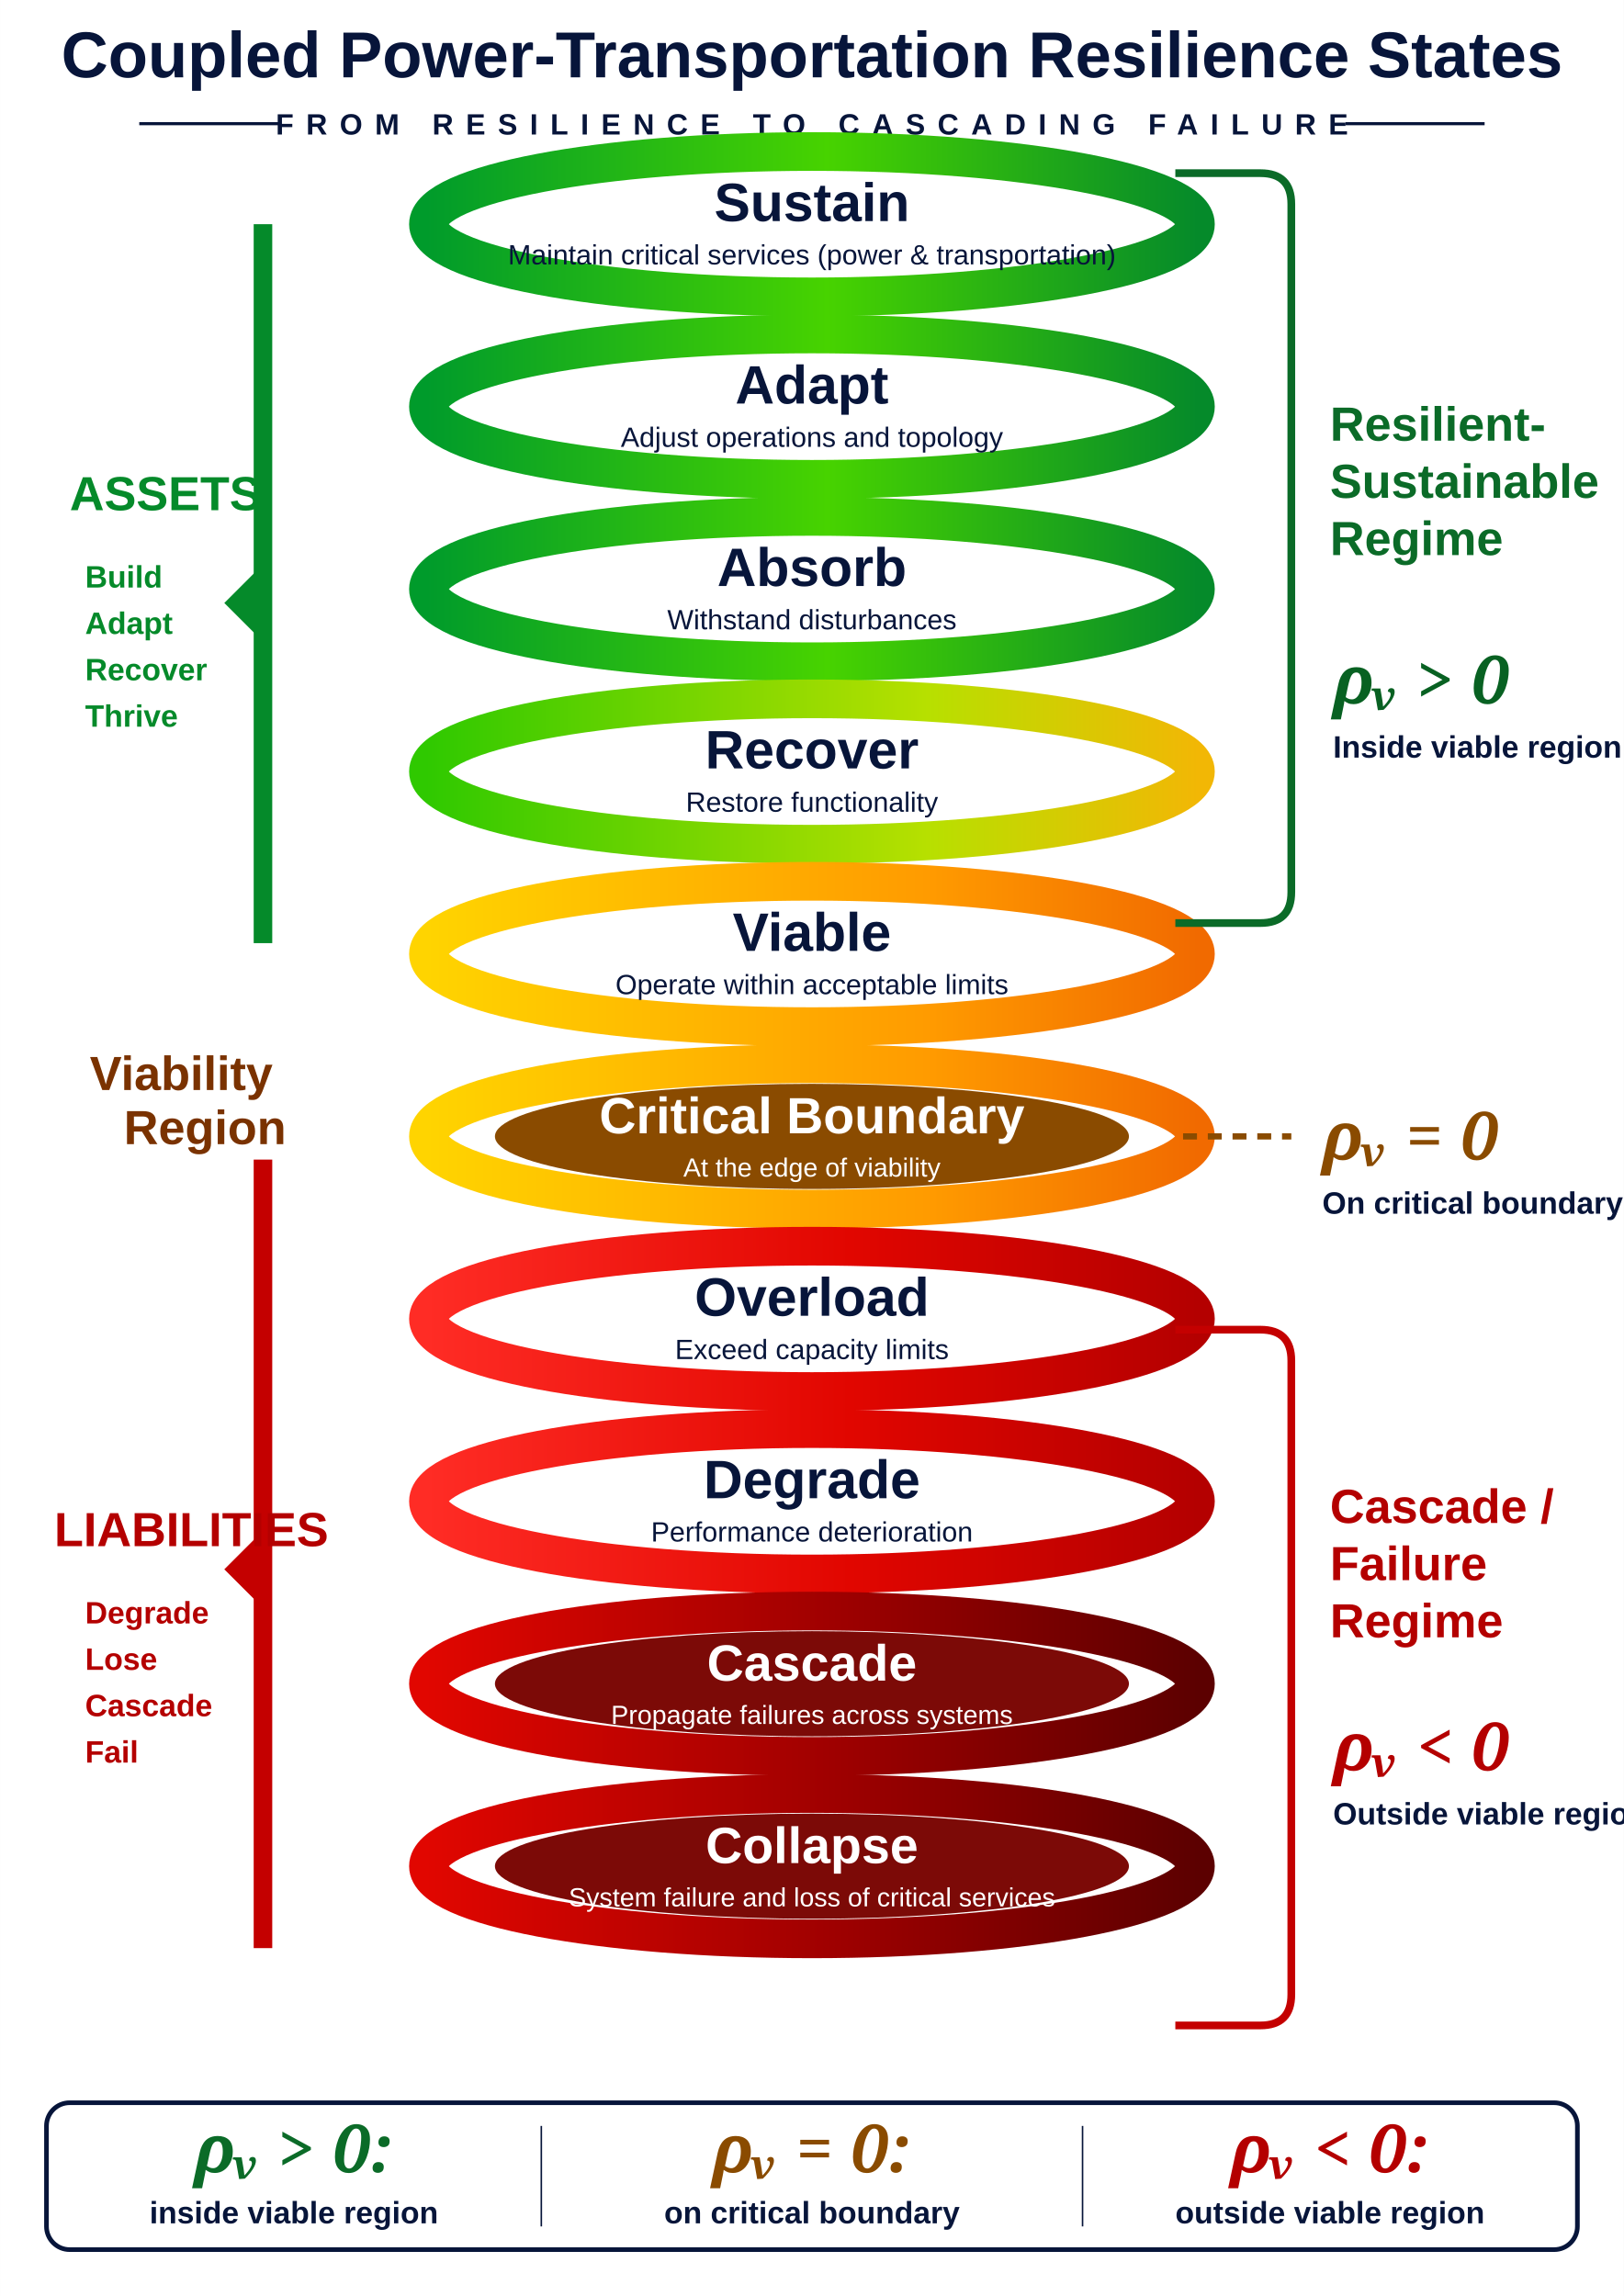
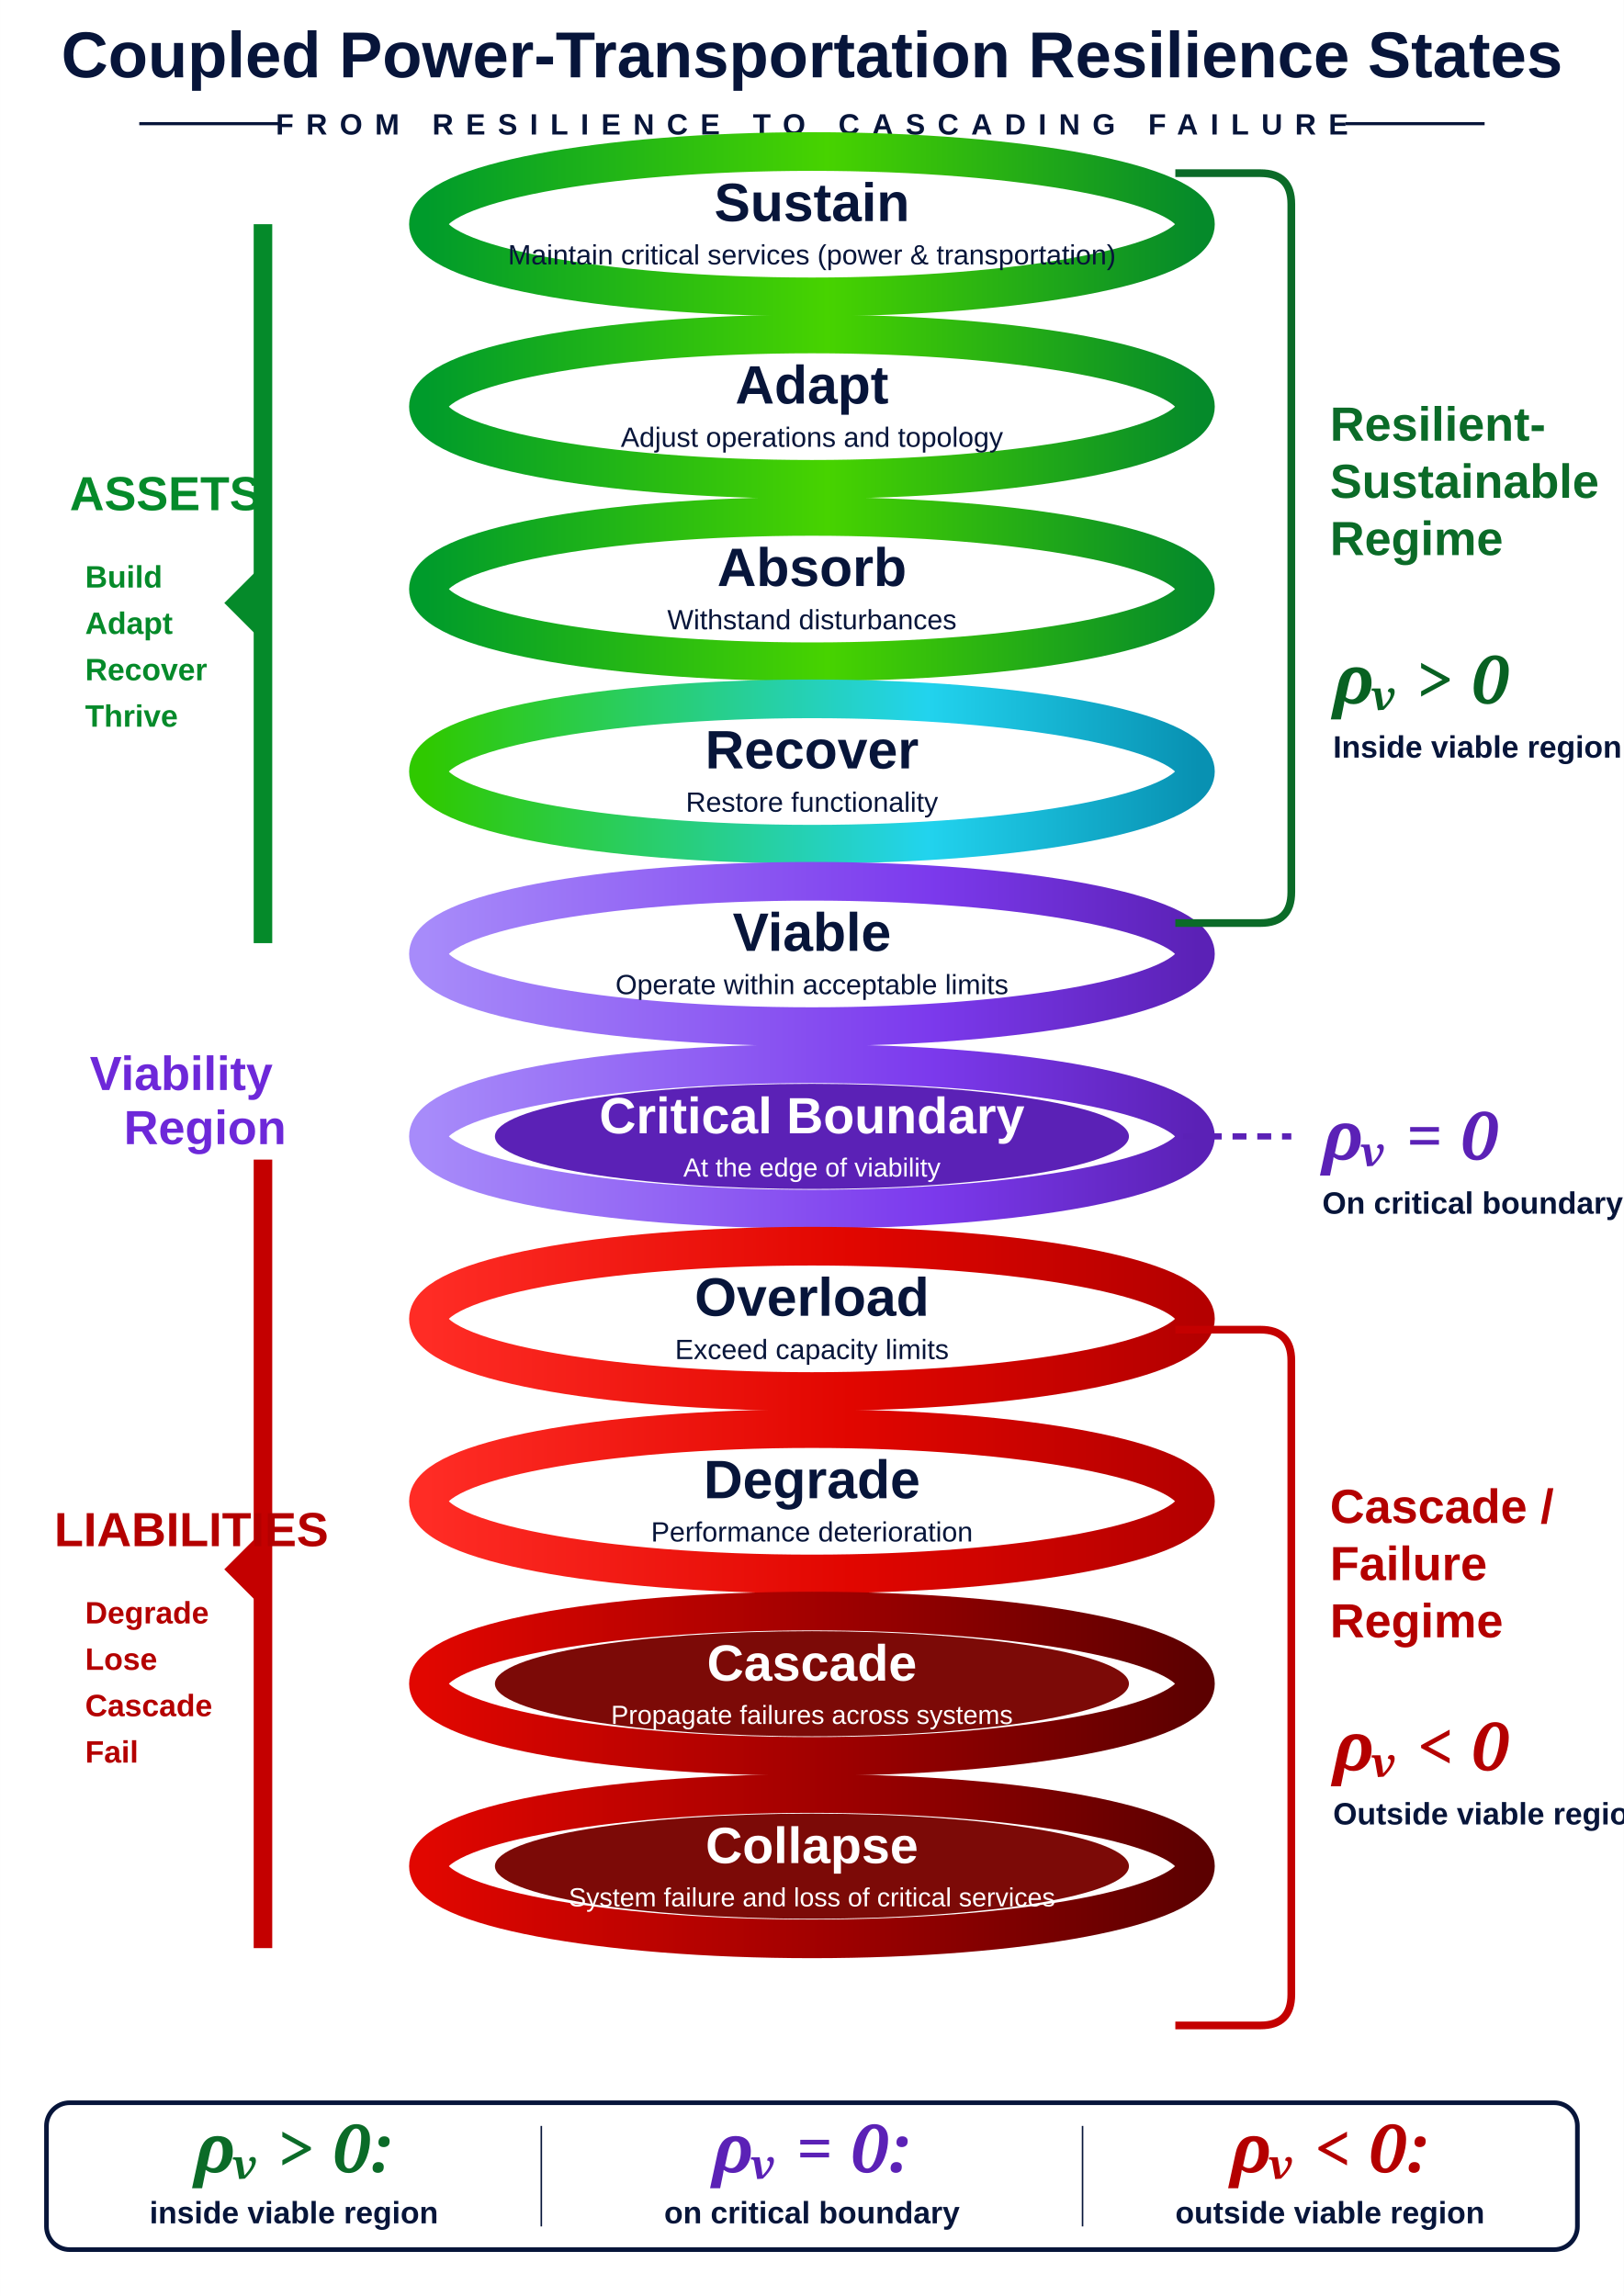
<svg xmlns="http://www.w3.org/2000/svg" width="297mm" height="420mm" viewBox="0 0 1050 1485">
  <defs>
    <linearGradient id="gGreen">
      <stop stop-color="#009B2B" />
      <stop offset=".52" stop-color="#47D300" />
      <stop offset="1" stop-color="#058A2A" />
    </linearGradient>
    <linearGradient id="gGA">
      <stop stop-color="#2FC900" />
-       <stop offset=".65" stop-color="#B7E000" />
-       <stop offset="1" stop-color="#F2B705" />
+       <stop offset=".65" stop-color="#22d3ee" />
+       <stop offset="1" stop-color="#0891b2" />
    </linearGradient>
    <linearGradient id="gAmber">
-       <stop stop-color="#FFD400" />
-       <stop offset=".65" stop-color="#FF9B00" />
-       <stop offset="1" stop-color="#F16A00" />
+       <stop stop-color="#a78bfa" />
+       <stop offset=".65" stop-color="#7c3aed" />
+       <stop offset="1" stop-color="#5b21b6" />
    </linearGradient>
    <linearGradient id="gRed">
      <stop stop-color="#FF2C25" />
      <stop offset=".55" stop-color="#E10600" />
      <stop offset="1" stop-color="#B40000" />
    </linearGradient>
    <linearGradient id="gDarkRed">
      <stop stop-color="#E10600" />
      <stop offset=".55" stop-color="#9C0000" />
      <stop offset="1" stop-color="#5C0000" />
    </linearGradient>
    <style>.title{font:700 42px Arial,sans-serif;fill:#07153A}.sub{font:600 19px Arial,sans-serif;letter-spacing:8px;fill:#07153A}.state{font:700 35px Arial,sans-serif;fill:#07153A}.stateW{font:700 33px Arial,sans-serif;fill:white}.desc{font:500 18px Arial,sans-serif;fill:#07153A}.descW{font:500 17px Arial,sans-serif;fill:white}.side{font:700 31px Arial,sans-serif}.small{font:600 20px Arial,sans-serif}.rho{font:italic 700 43px Georgia,serif}</style>
  </defs>
  <rect width="1050" height="1485" fill="white" />
  <text x="525" y="50" text-anchor="middle" class="title">Coupled Power-Transportation Resilience States</text>
  <line x1="90" y1="80" x2="180" y2="80" stroke="#07153A" stroke-width="2" />
  <line x1="870" y1="80" x2="960" y2="80" stroke="#07153A" stroke-width="2" />
  <text x="525" y="87" text-anchor="middle" class="sub">FROM RESILIENCE TO CASCADING FAILURE</text>
  <line x1="170" y1="145" x2="170" y2="610" stroke="#058A2A" stroke-width="12" />
  <polygon points="170,365 145,390 170,415" fill="#058A2A" />
  <text x="45" y="330" class="side" fill="#058A2A">ASSETS</text>
  <text x="55" y="380" class="small" fill="#058A2A">Build</text>
  <text x="55" y="410" class="small" fill="#058A2A">Adapt</text>
  <text x="55" y="440" class="small" fill="#058A2A">Recover</text>
  <text x="55" y="470" class="small" fill="#058A2A">Thrive</text>
  <line x1="170" y1="750" x2="170" y2="1260" stroke="#C40000" stroke-width="12" />
  <polygon points="170,990 145,1015 170,1040" fill="#C40000" />
  <text x="35" y="1000" class="side" fill="#B40000">LIABILITIES</text>
  <text x="55" y="1050" class="small" fill="#B40000">Degrade</text>
  <text x="55" y="1080" class="small" fill="#B40000">Lose</text>
  <text x="55" y="1110" class="small" fill="#B40000">Cascade</text>
  <text x="55" y="1140" class="small" fill="#B40000">Fail</text>
-   <text x="58" y="705" class="side" fill="#7A3200">Viability</text>
-   <text x="80" y="740" class="side" fill="#7A3200">Region</text>
+   <text x="58" y="705" class="side" fill="#6d28d9">Viability</text>
+   <text x="80" y="740" class="side" fill="#6d28d9">Region</text>
  <ellipse cx="525" cy="145" rx="248" ry="47" fill="white" stroke="url(#gGreen)" stroke-width="25" />
  <text x="525" y="143" text-anchor="middle" class="state">Sustain</text>
  <text x="525" y="171" text-anchor="middle" class="desc">Maintain critical services (power &amp; transportation)</text>
  <ellipse cx="525" cy="263" rx="248" ry="47" fill="white" stroke="url(#gGreen)" stroke-width="25" />
  <text x="525" y="261" text-anchor="middle" class="state">Adapt</text>
  <text x="525" y="289" text-anchor="middle" class="desc">Adjust operations and topology</text>
  <ellipse cx="525" cy="381" rx="248" ry="47" fill="white" stroke="url(#gGreen)" stroke-width="25" />
  <text x="525" y="379" text-anchor="middle" class="state">Absorb</text>
  <text x="525" y="407" text-anchor="middle" class="desc">Withstand disturbances</text>
  <ellipse cx="525" cy="499" rx="248" ry="47" fill="white" stroke="url(#gGA)" stroke-width="25" />
  <text x="525" y="497" text-anchor="middle" class="state">Recover</text>
  <text x="525" y="525" text-anchor="middle" class="desc">Restore functionality</text>
  <ellipse cx="525" cy="617" rx="248" ry="47" fill="white" stroke="url(#gAmber)" stroke-width="25" />
  <text x="525" y="615" text-anchor="middle" class="state">Viable</text>
  <text x="525" y="643" text-anchor="middle" class="desc">Operate within acceptable limits</text>
  <ellipse cx="525" cy="735" rx="248" ry="47" fill="white" stroke="url(#gAmber)" stroke-width="25" />
-   <ellipse cx="525" cy="735" rx="205" ry="34" fill="#8A4B00" />
+   <ellipse cx="525" cy="735" rx="205" ry="34" fill="#5b21b6" />
  <text x="525" y="733" text-anchor="middle" class="stateW">Critical Boundary</text>
  <text x="525" y="761" text-anchor="middle" class="descW">At the edge of viability</text>
  <ellipse cx="525" cy="853" rx="248" ry="47" fill="white" stroke="url(#gRed)" stroke-width="25" />
  <text x="525" y="851" text-anchor="middle" class="state">Overload</text>
  <text x="525" y="879" text-anchor="middle" class="desc">Exceed capacity limits</text>
  <ellipse cx="525" cy="971" rx="248" ry="47" fill="white" stroke="url(#gRed)" stroke-width="25" />
  <text x="525" y="969" text-anchor="middle" class="state">Degrade</text>
  <text x="525" y="997" text-anchor="middle" class="desc">Performance deterioration</text>
  <ellipse cx="525" cy="1089" rx="248" ry="47" fill="white" stroke="url(#gDarkRed)" stroke-width="25" />
  <ellipse cx="525" cy="1089" rx="205" ry="34" fill="#7C0A07" />
  <text x="525" y="1087" text-anchor="middle" class="stateW">Cascade</text>
  <text x="525" y="1115" text-anchor="middle" class="descW">Propagate failures across systems</text>
  <ellipse cx="525" cy="1207" rx="248" ry="47" fill="white" stroke="url(#gDarkRed)" stroke-width="25" />
  <ellipse cx="525" cy="1207" rx="205" ry="34" fill="#7C0A07" />
  <text x="525" y="1205" text-anchor="middle" class="stateW">Collapse</text>
  <text x="525" y="1233" text-anchor="middle" class="descW">System failure and loss of critical services</text>
  <path d="M760 112 h55 q20 0 20 20 v445 q0 20 -20 20 h-55" fill="none" stroke="#0B6B28" stroke-width="5" />
  <text x="860" y="285" class="side" fill="#0B6B28">Resilient-</text>
  <text x="860" y="322" class="side" fill="#0B6B28">Sustainable</text>
  <text x="860" y="359" class="side" fill="#0B6B28">Regime</text>
  <text x="862" y="455" class="rho" fill="#086122">ρᵥ &gt; 0</text>
  <text x="862" y="490" class="small" fill="#07153A">Inside viable region</text>
-   <line x1="765" y1="735" x2="835" y2="735" stroke="#8A4B00" stroke-width="4" stroke-dasharray="9 7" />
-   <text x="855" y="750" class="rho" fill="#8A4B00">ρᵥ = 0</text>
+   <line x1="765" y1="735" x2="835" y2="735" stroke="#5b21b6" stroke-width="4" stroke-dasharray="9 7" />
+   <text x="855" y="750" class="rho" fill="#5b21b6">ρᵥ = 0</text>
  <text x="855" y="785" class="small" fill="#07153A">On critical boundary</text>
  <path d="M760 860 h55 q20 0 20 20 v410 q0 20 -20 20 h-55" fill="none" stroke="#C40000" stroke-width="5" />
  <text x="860" y="985" class="side" fill="#B40000">Cascade /</text>
  <text x="860" y="1022" class="side" fill="#B40000">Failure</text>
  <text x="860" y="1059" class="side" fill="#B40000">Regime</text>
  <text x="862" y="1145" class="rho" fill="#B40000">ρᵥ &lt; 0</text>
  <text x="862" y="1180" class="small" fill="#07153A">Outside viable region</text>
  <rect x="30" y="1360" width="990" height="95" rx="15" fill="white" stroke="#07153A" stroke-width="3" />
  <line x1="350" y1="1375" x2="350" y2="1440" stroke="#07153A" />
  <line x1="700" y1="1375" x2="700" y2="1440" stroke="#07153A" />
  <text x="190" y="1405" text-anchor="middle" class="rho" fill="#0B6B28">ρᵥ &gt; 0:</text>
  <text x="190" y="1438" text-anchor="middle" class="small" fill="#07153A">inside viable region</text>
-   <text x="525" y="1405" text-anchor="middle" class="rho" fill="#8A4B00">ρᵥ = 0:</text>
+   <text x="525" y="1405" text-anchor="middle" class="rho" fill="#5b21b6">ρᵥ = 0:</text>
  <text x="525" y="1438" text-anchor="middle" class="small" fill="#07153A">on critical boundary</text>
  <text x="860" y="1405" text-anchor="middle" class="rho" fill="#B40000">ρᵥ &lt; 0:</text>
  <text x="860" y="1438" text-anchor="middle" class="small" fill="#07153A">outside viable region</text>
</svg>
